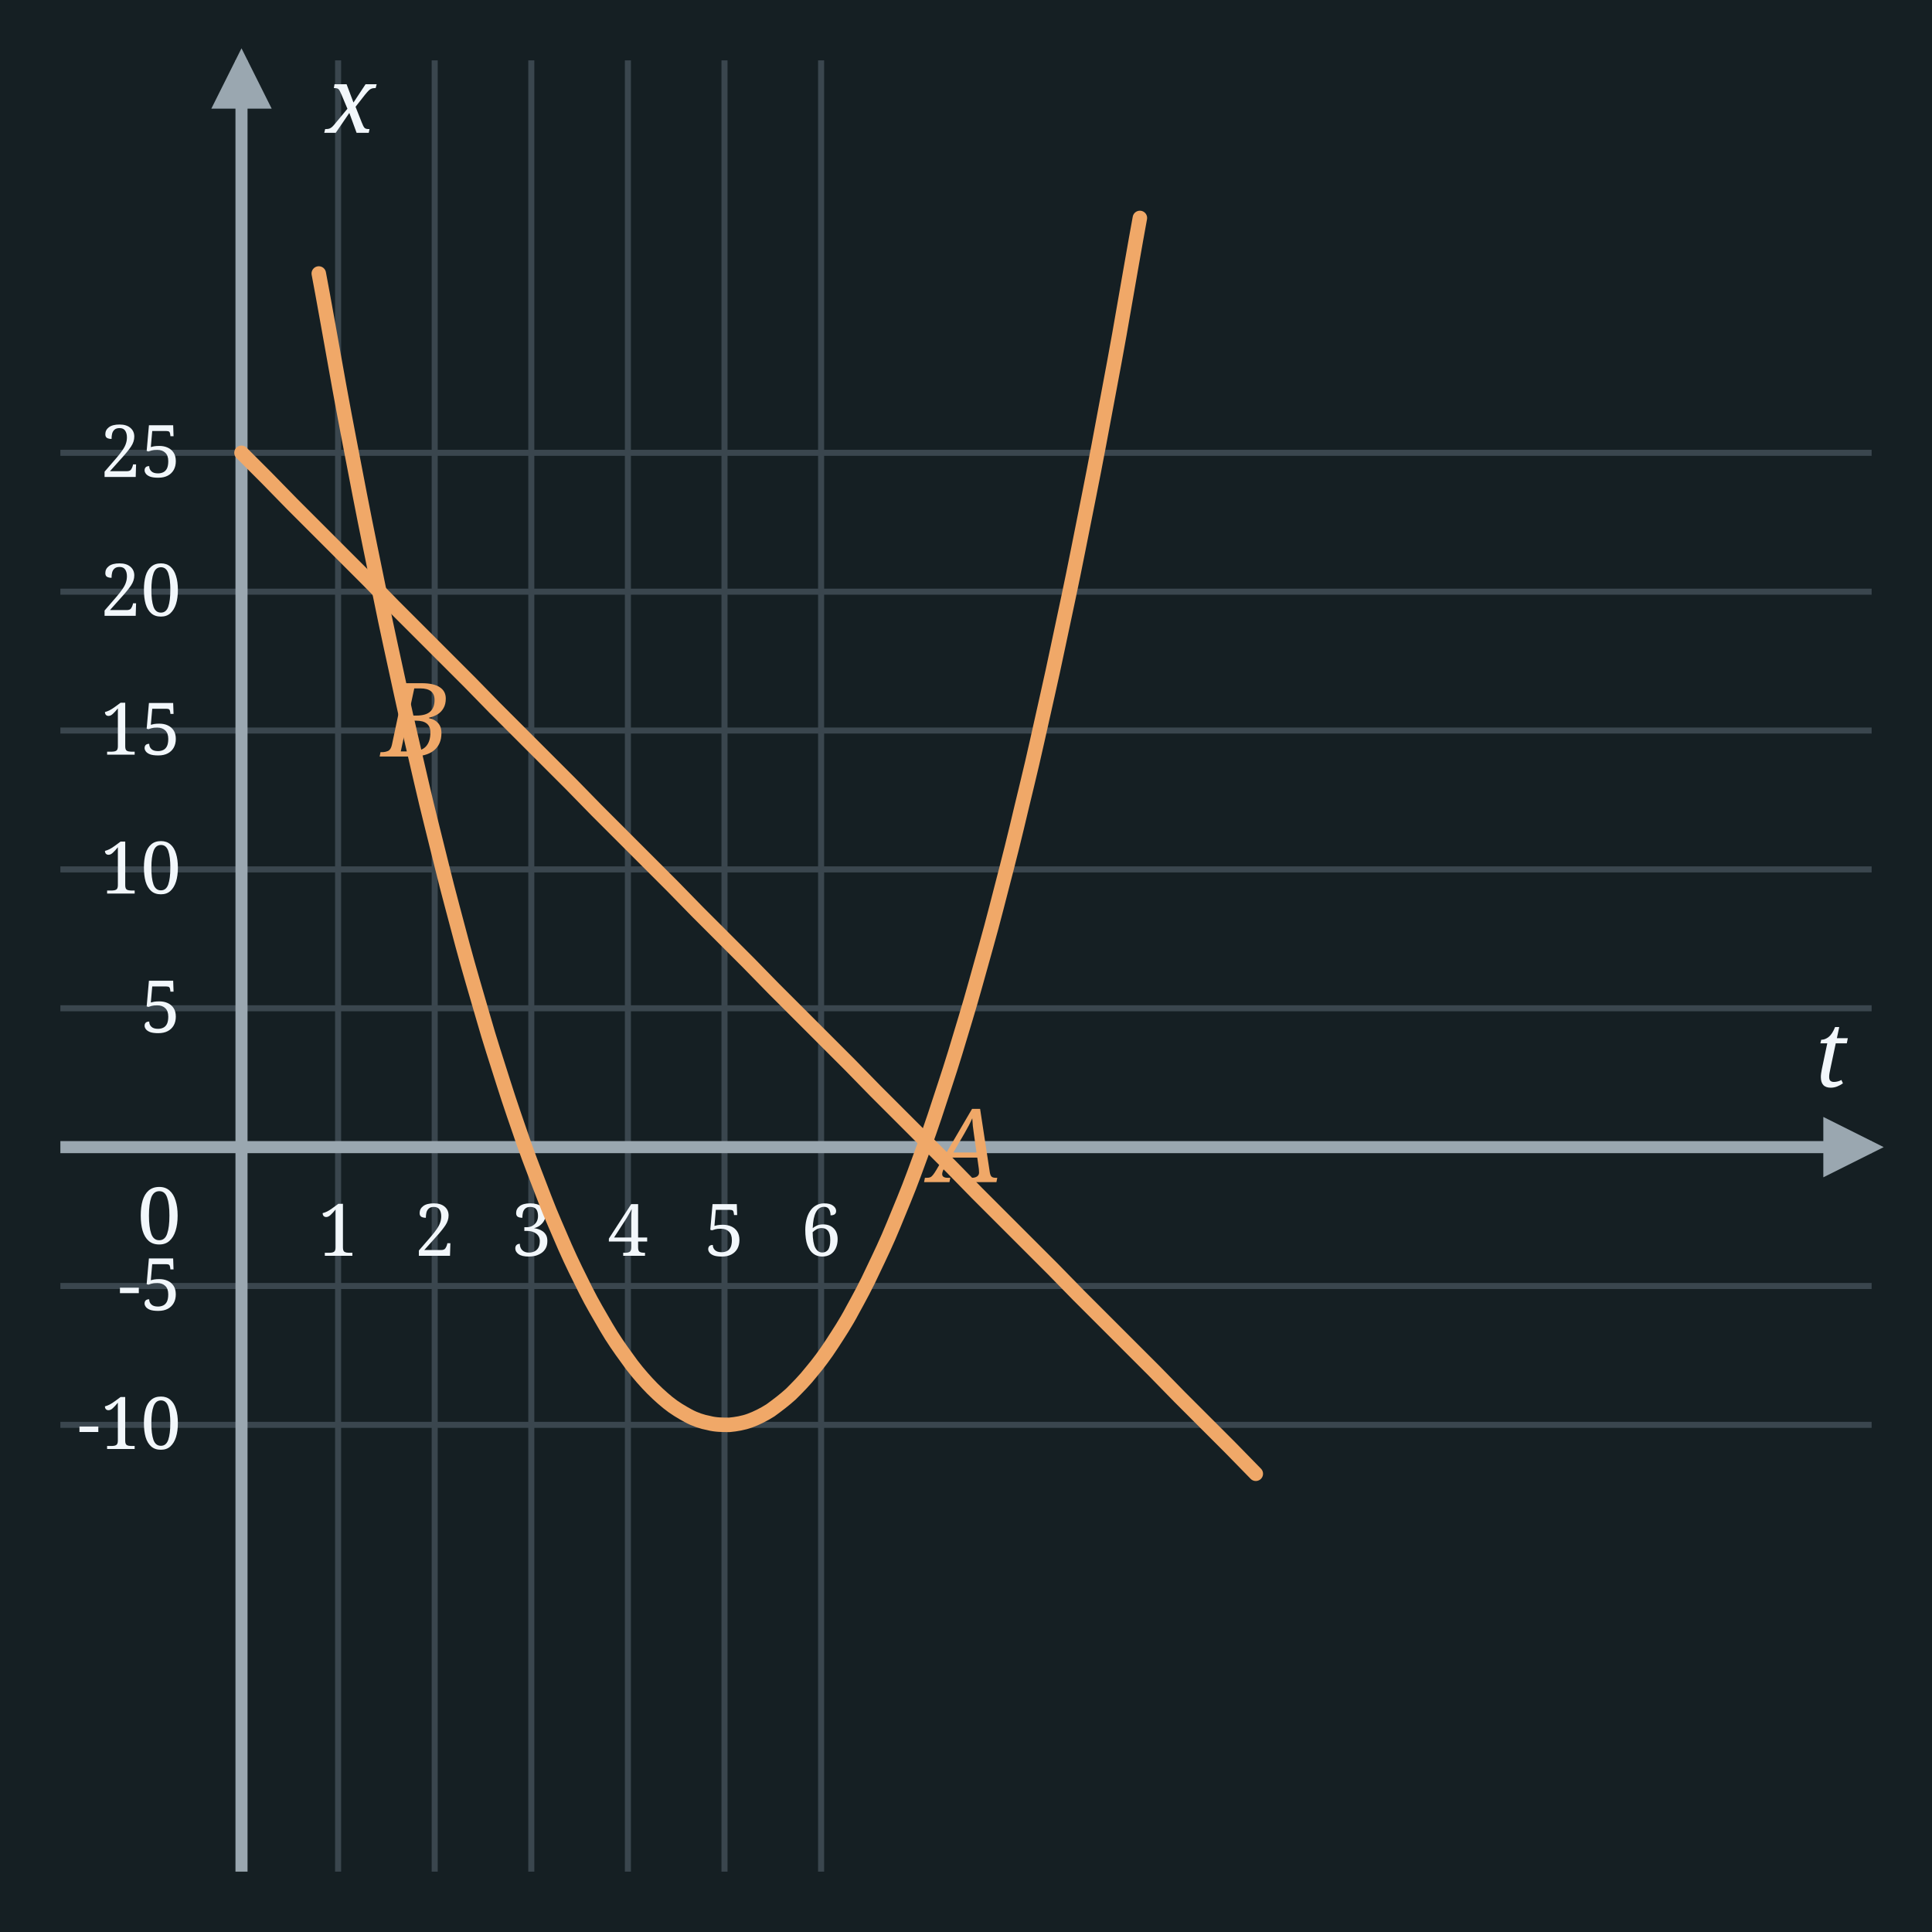
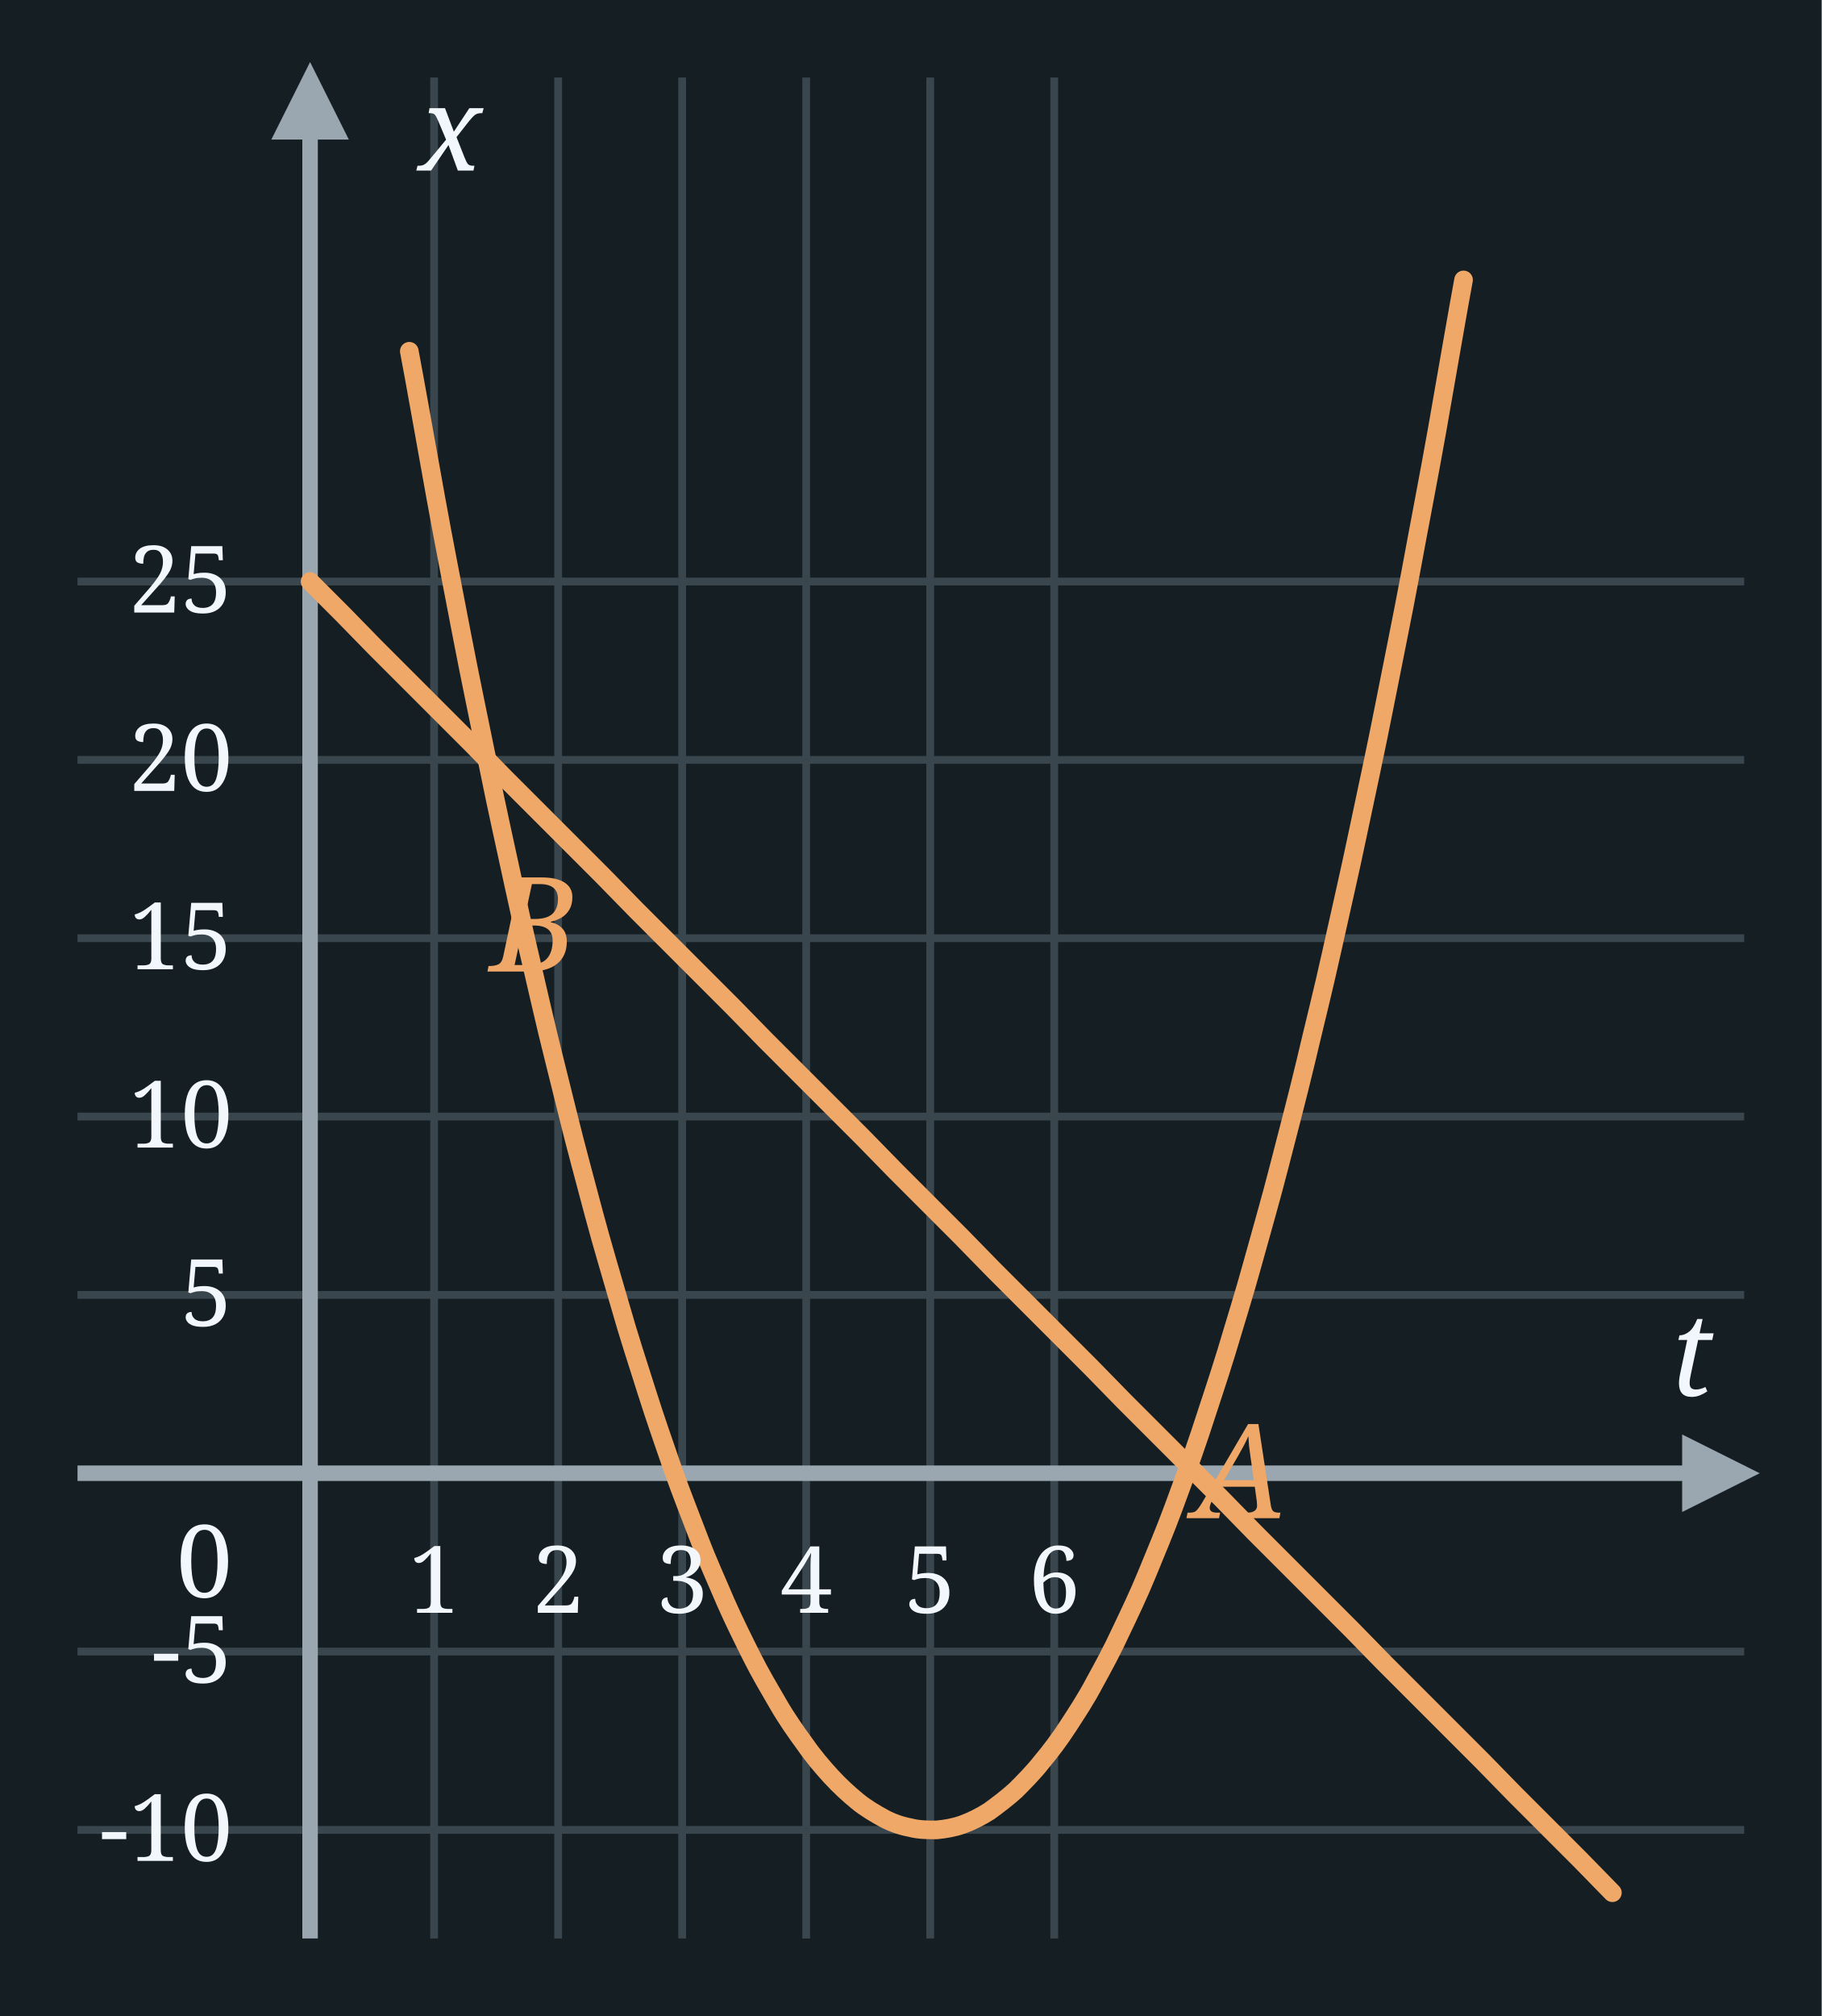
- <svg xmlns="http://www.w3.org/2000/svg" width="320" height="320" viewBox="0 0 320 320">
-   <rect x="0" y="0" width="320" height="320" fill="#151F23" />
-   <line x1="56.0" y1="10" x2="56.0" y2="310" stroke="#3A464E" stroke-width="1" />
-   <line x1="72.0" y1="10" x2="72.0" y2="310" stroke="#3A464E" stroke-width="1" />
-   <line x1="88.0" y1="10" x2="88.0" y2="310" stroke="#3A464E" stroke-width="1" />
-   <line x1="104.0" y1="10" x2="104.0" y2="310" stroke="#3A464E" stroke-width="1" />
-   <line x1="120.0" y1="10" x2="120.0" y2="310" stroke="#3A464E" stroke-width="1" />
-   <line x1="136.0" y1="10" x2="136.0" y2="310" stroke="#3A464E" stroke-width="1" />
-   <line x1="10" y1="75.0" x2="310" y2="75.0" stroke="#3A464E" stroke-width="1" />
-   <line x1="10" y1="98.0" x2="310" y2="98.0" stroke="#3A464E" stroke-width="1" />
-   <line x1="10" y1="121.0" x2="310" y2="121.0" stroke="#3A464E" stroke-width="1" />
-   <line x1="10" y1="144.0" x2="310" y2="144.0" stroke="#3A464E" stroke-width="1" />
-   <line x1="10" y1="167.0" x2="310" y2="167.0" stroke="#3A464E" stroke-width="1" />
-   <line x1="10" y1="213.0" x2="310" y2="213.0" stroke="#3A464E" stroke-width="1" />
-   <line x1="10" y1="236.0" x2="310" y2="236.0" stroke="#3A464E" stroke-width="1" />
-   <line x1="40" y1="310" x2="40" y2="10" stroke="#9AA7B0" stroke-width="2" />
+ <svg xmlns="http://www.w3.org/2000/svg" width="235" height="260" viewBox="0 0 235 260">
+   <rect x="0" y="0" width="235" height="260" fill="#151F23" />
+   <line x1="56.0" y1="10" x2="56.0" y2="250" stroke="#3A464E" stroke-width="1" />
+   <line x1="72.0" y1="10" x2="72.0" y2="250" stroke="#3A464E" stroke-width="1" />
+   <line x1="88.0" y1="10" x2="88.0" y2="250" stroke="#3A464E" stroke-width="1" />
+   <line x1="104.0" y1="10" x2="104.0" y2="250" stroke="#3A464E" stroke-width="1" />
+   <line x1="120.0" y1="10" x2="120.0" y2="250" stroke="#3A464E" stroke-width="1" />
+   <line x1="136.0" y1="10" x2="136.0" y2="250" stroke="#3A464E" stroke-width="1" />
+   <line x1="10" y1="75.0" x2="225" y2="75.0" stroke="#3A464E" stroke-width="1" />
+   <line x1="10" y1="98.0" x2="225" y2="98.0" stroke="#3A464E" stroke-width="1" />
+   <line x1="10" y1="121.0" x2="225" y2="121.0" stroke="#3A464E" stroke-width="1" />
+   <line x1="10" y1="144.0" x2="225" y2="144.0" stroke="#3A464E" stroke-width="1" />
+   <line x1="10" y1="167.0" x2="225" y2="167.0" stroke="#3A464E" stroke-width="1" />
+   <line x1="10" y1="213.0" x2="225" y2="213.0" stroke="#3A464E" stroke-width="1" />
+   <line x1="10" y1="236.0" x2="225" y2="236.0" stroke="#3A464E" stroke-width="1" />
+   <line x1="40" y1="250" x2="40" y2="10" stroke="#9AA7B0" stroke-width="2" />
  <polygon points="35,18 45,18 40,8" fill="#9AA7B0" />
-   <line x1="10" y1="190.0" x2="310" y2="190.0" stroke="#9AA7B0" stroke-width="2" />
-   <polygon points="302,185.0 302,195.0 312,190.0" fill="#9AA7B0" />
+   <line x1="10" y1="190.0" x2="225" y2="190.0" stroke="#9AA7B0" stroke-width="2" />
+   <polygon points="217,185.0 217,195.0 227,190.0" fill="#9AA7B0" />
  <text x="30.0" y="206.0" font-family="Georgia, serif" font-weight="normal" font-size="13" fill="#F2F7FB" text-anchor="end">0</text>
-   <text x="306.0" y="180.0" font-family="Georgia, serif" font-style="italic" font-weight="normal" font-size="15" fill="#F2F7FB" text-anchor="end">t</text>
+   <text x="221.0" y="180.0" font-family="Georgia, serif" font-style="italic" font-weight="normal" font-size="15" fill="#F2F7FB" text-anchor="end">t</text>
  <text x="54.0" y="22.0" font-family="Georgia, serif" font-style="italic" font-weight="normal" font-size="15" fill="#F2F7FB" text-anchor="start">x</text>
+   <path d="M 40.0,75.0 L 44.2,79.2 L 48.4,83.5 L 52.6,87.7 L 56.8,91.9 L 61.0,96.1 L 65.2,100.4 L 69.4,104.6 L 73.6,108.8 L 77.8,113.0 L 82.0,117.3 L 86.2,121.5 L 90.4,125.7 L 94.6,129.9 L 98.8,134.2 L 103.0,138.4 L 107.2,142.6 L 111.4,146.8 L 115.6,151.1 L 119.8,155.3 L 124.0,159.5 L 128.2,163.8 L 132.4,168.0 L 136.6,172.2 L 140.8,176.4 L 145.0,180.7 L 149.2,184.9 L 153.4,189.1 L 157.6,193.3 L 161.8,197.6 L 166.0,201.8 L 170.2,206.0 L 174.4,210.2 L 178.6,214.5 L 182.8,218.7 L 187.0,222.9 L 191.2,227.1 L 195.4,231.4 L 199.6,235.6 L 203.8,239.8 L 208.0,244.1" fill="none" stroke="#f0a868" stroke-width="2.4" stroke-linecap="round" stroke-linejoin="round" />
+   <path d="M 52.8,45.3 C 53.4,48.4 55.1,58.0 56.2,64.1 C 57.3,70.2 58.5,76.2 59.6,82.0 C 60.7,87.7 61.9,93.4 63.0,98.8 C 64.1,104.3 65.3,109.6 66.4,114.7 C 67.5,119.8 68.7,124.8 69.8,129.6 C 70.9,134.4 72.1,139.0 73.2,143.5 C 74.3,148.0 75.5,152.3 76.6,156.5 C 77.7,160.6 78.9,164.6 80.0,168.4 C 81.1,172.3 82.3,175.9 83.4,179.4 C 84.5,182.9 85.7,186.3 86.8,189.5 C 87.9,192.6 89.1,195.6 90.2,198.5 C 91.3,201.4 92.5,204.0 93.6,206.6 C 94.7,209.1 95.9,211.5 97.0,213.7 C 98.1,215.9 99.3,217.9 100.4,219.8 C 101.5,221.7 102.7,223.4 103.8,224.9 C 104.9,226.5 106.1,227.9 107.2,229.1 C 108.3,230.3 109.5,231.4 110.6,232.3 C 111.7,233.2 112.9,233.9 114.0,234.5 C 115.1,235.1 116.3,235.5 117.4,235.7 C 118.5,236.0 119.7,236.0 120.8,236.0 C 121.9,235.9 123.1,235.7 124.2,235.3 C 125.3,234.9 126.5,234.3 127.6,233.6 C 128.7,232.8 129.9,231.9 131.0,230.9 C 132.1,229.8 133.3,228.6 134.4,227.2 C 135.5,225.9 136.7,224.3 137.8,222.6 C 138.9,220.9 140.1,219.1 141.2,217.0 C 142.3,215.0 143.5,212.8 144.6,210.4 C 145.7,208.1 146.9,205.6 148.0,202.9 C 149.1,200.2 150.3,197.4 151.4,194.4 C 152.5,191.4 153.7,188.2 154.8,184.9 C 155.9,181.5 157.1,178.0 158.2,174.4 C 159.3,170.7 160.5,166.9 161.6,162.9 C 162.7,158.9 163.9,154.8 165.0,150.5 C 166.1,146.2 167.3,141.7 168.4,137.1 C 169.5,132.4 170.7,127.7 171.8,122.7 C 172.9,117.7 174.1,112.6 175.2,107.3 C 176.3,102.1 177.5,96.6 178.6,91.0 C 179.7,85.4 180.9,79.6 182.0,73.7 C 183.1,67.7 184.3,61.6 185.4,55.4 C 186.5,49.1 188.2,39.3 188.8,36.1 " fill="none" stroke="#f0a868" stroke-width="2.4" stroke-linecap="round" stroke-linejoin="round" />
  <text x="56.0" y="208.0" font-family="Georgia, serif" font-weight="normal" font-size="12" fill="#F2F7FB" text-anchor="middle">1</text>
  <text x="72.0" y="208.0" font-family="Georgia, serif" font-weight="normal" font-size="12" fill="#F2F7FB" text-anchor="middle">2</text>
  <text x="88.0" y="208.0" font-family="Georgia, serif" font-weight="normal" font-size="12" fill="#F2F7FB" text-anchor="middle">3</text>
  <text x="104.0" y="208.0" font-family="Georgia, serif" font-weight="normal" font-size="12" fill="#F2F7FB" text-anchor="middle">4</text>
  <text x="120.0" y="208.0" font-family="Georgia, serif" font-weight="normal" font-size="12" fill="#F2F7FB" text-anchor="middle">5</text>
  <text x="136.0" y="208.0" font-family="Georgia, serif" font-weight="normal" font-size="12" fill="#F2F7FB" text-anchor="middle">6</text>
  <text x="30.0" y="79.0" font-family="Georgia, serif" font-weight="normal" font-size="12" fill="#F2F7FB" text-anchor="end">25</text>
  <text x="30.0" y="102.0" font-family="Georgia, serif" font-weight="normal" font-size="12" fill="#F2F7FB" text-anchor="end">20</text>
  <text x="30.0" y="125.0" font-family="Georgia, serif" font-weight="normal" font-size="12" fill="#F2F7FB" text-anchor="end">15</text>
  <text x="30.0" y="148.0" font-family="Georgia, serif" font-weight="normal" font-size="12" fill="#F2F7FB" text-anchor="end">10</text>
  <text x="30.0" y="171.0" font-family="Georgia, serif" font-weight="normal" font-size="12" fill="#F2F7FB" text-anchor="end">5</text>
  <text x="30.0" y="217.0" font-family="Georgia, serif" font-weight="normal" font-size="12" fill="#F2F7FB" text-anchor="end">-5</text>
  <text x="30.0" y="240.0" font-family="Georgia, serif" font-weight="normal" font-size="12" fill="#F2F7FB" text-anchor="end">-10</text>
-   <path d="M 40.0,75.0 L 44.2,79.2 L 48.4,83.5 L 52.6,87.7 L 56.8,91.9 L 61.0,96.1 L 65.2,100.4 L 69.4,104.6 L 73.6,108.8 L 77.8,113.0 L 82.0,117.3 L 86.2,121.5 L 90.4,125.7 L 94.6,129.9 L 98.8,134.2 L 103.0,138.4 L 107.2,142.6 L 111.4,146.8 L 115.6,151.1 L 119.8,155.3 L 124.0,159.5 L 128.2,163.8 L 132.4,168.0 L 136.6,172.2 L 140.8,176.4 L 145.0,180.7 L 149.2,184.9 L 153.4,189.1 L 157.6,193.3 L 161.8,197.6 L 166.0,201.8 L 170.2,206.0 L 174.4,210.2 L 178.6,214.5 L 182.8,218.7 L 187.0,222.9 L 191.2,227.1 L 195.4,231.4 L 199.6,235.6 L 203.8,239.8 L 208.0,244.1" fill="none" stroke="#f0a868" stroke-width="2.4" stroke-linecap="round" stroke-linejoin="round" />
-   <path d="M 52.8,45.3 C 53.4,48.4 55.1,58.0 56.2,64.1 C 57.3,70.2 58.5,76.2 59.6,82.0 C 60.7,87.7 61.9,93.4 63.0,98.8 C 64.1,104.3 65.3,109.6 66.4,114.7 C 67.5,119.8 68.7,124.8 69.8,129.6 C 70.9,134.4 72.1,139.0 73.2,143.5 C 74.3,148.0 75.5,152.3 76.6,156.5 C 77.7,160.6 78.9,164.6 80.0,168.4 C 81.1,172.3 82.3,175.9 83.4,179.4 C 84.5,182.9 85.7,186.3 86.8,189.5 C 87.9,192.6 89.1,195.6 90.2,198.5 C 91.3,201.4 92.5,204.0 93.6,206.6 C 94.7,209.1 95.9,211.5 97.0,213.7 C 98.1,215.9 99.3,217.9 100.4,219.8 C 101.5,221.7 102.7,223.4 103.8,224.9 C 104.9,226.5 106.1,227.9 107.2,229.1 C 108.3,230.3 109.5,231.4 110.6,232.3 C 111.7,233.2 112.9,233.9 114.0,234.5 C 115.1,235.1 116.3,235.5 117.4,235.7 C 118.5,236.0 119.7,236.0 120.8,236.0 C 121.9,235.9 123.1,235.7 124.2,235.3 C 125.3,234.9 126.5,234.3 127.6,233.6 C 128.7,232.8 129.9,231.9 131.0,230.9 C 132.1,229.8 133.3,228.6 134.4,227.2 C 135.5,225.9 136.7,224.3 137.8,222.6 C 138.9,220.9 140.1,219.1 141.2,217.0 C 142.3,215.0 143.5,212.8 144.6,210.4 C 145.7,208.1 146.9,205.6 148.0,202.9 C 149.1,200.2 150.3,197.4 151.4,194.4 C 152.5,191.4 153.7,188.2 154.8,184.9 C 155.9,181.5 157.1,178.0 158.2,174.4 C 159.3,170.7 160.5,166.9 161.6,162.9 C 162.7,158.9 163.9,154.8 165.0,150.5 C 166.1,146.2 167.3,141.7 168.4,137.1 C 169.5,132.4 170.7,127.7 171.8,122.7 C 172.9,117.7 174.1,112.6 175.2,107.3 C 176.3,102.1 177.5,96.6 178.6,91.0 C 179.7,85.4 180.9,79.6 182.0,73.7 C 183.1,67.7 184.3,61.6 185.4,55.4 C 186.5,49.1 188.2,39.3 188.8,36.1 " fill="none" stroke="#f0a868" stroke-width="2.4" stroke-linecap="round" stroke-linejoin="round" />
  <text x="160.0" y="195.8" font-family="Georgia, serif" font-style="italic" font-weight="normal" font-size="17" fill="#f0a868" text-anchor="middle">A</text>
  <text x="68.8" y="125.3" font-family="Georgia, serif" font-style="italic" font-weight="normal" font-size="17" fill="#f0a868" text-anchor="middle">B</text>
</svg>
